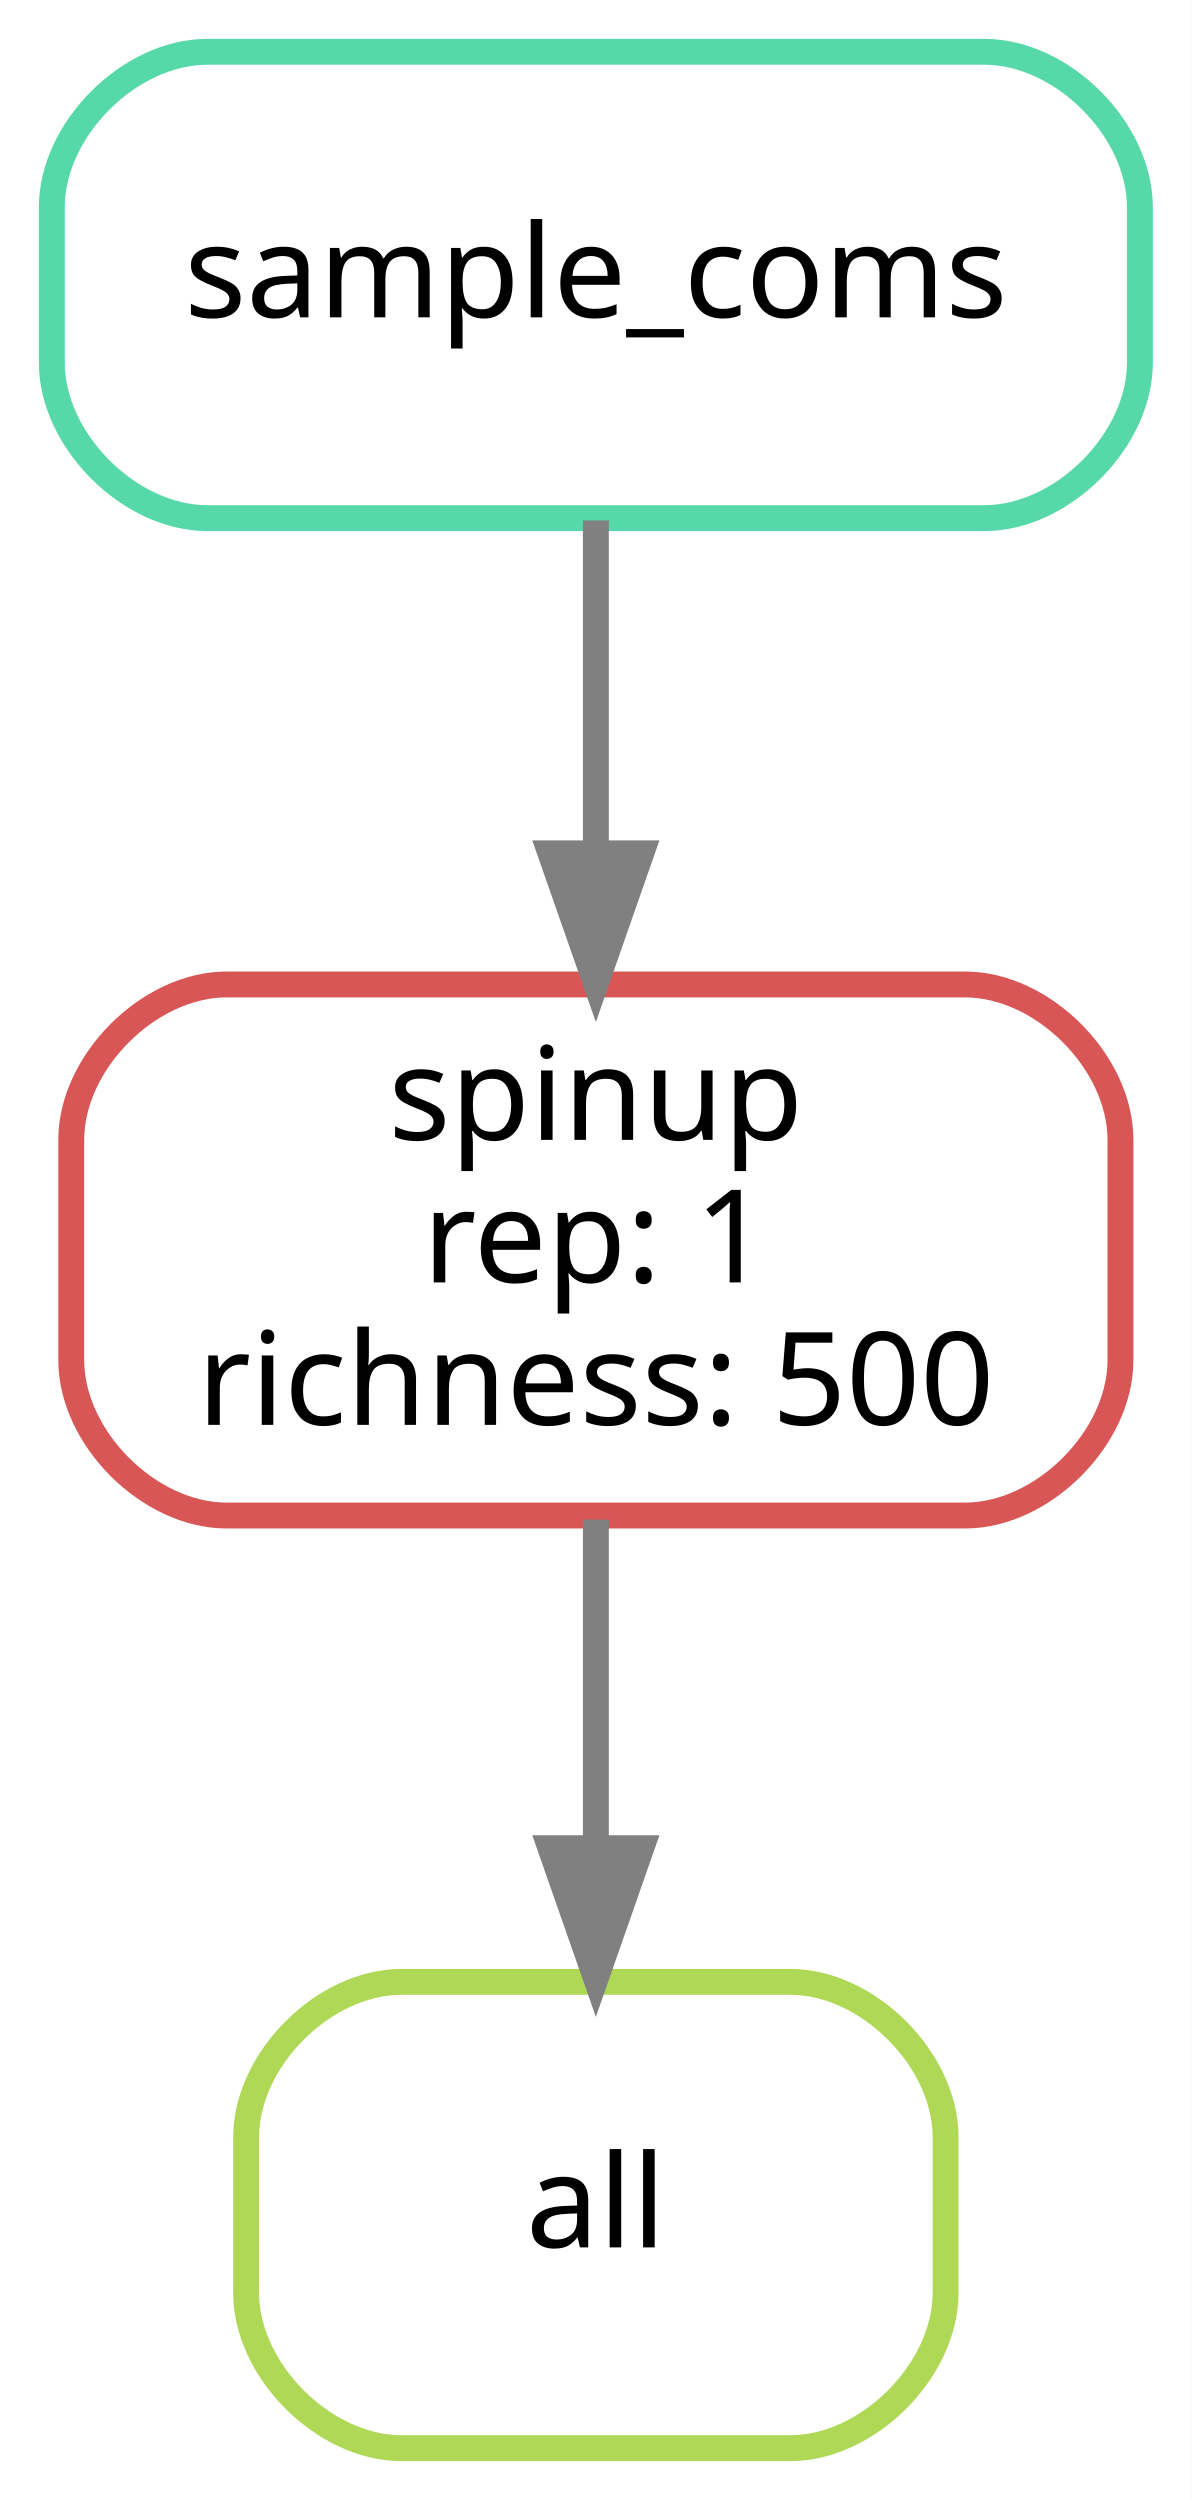
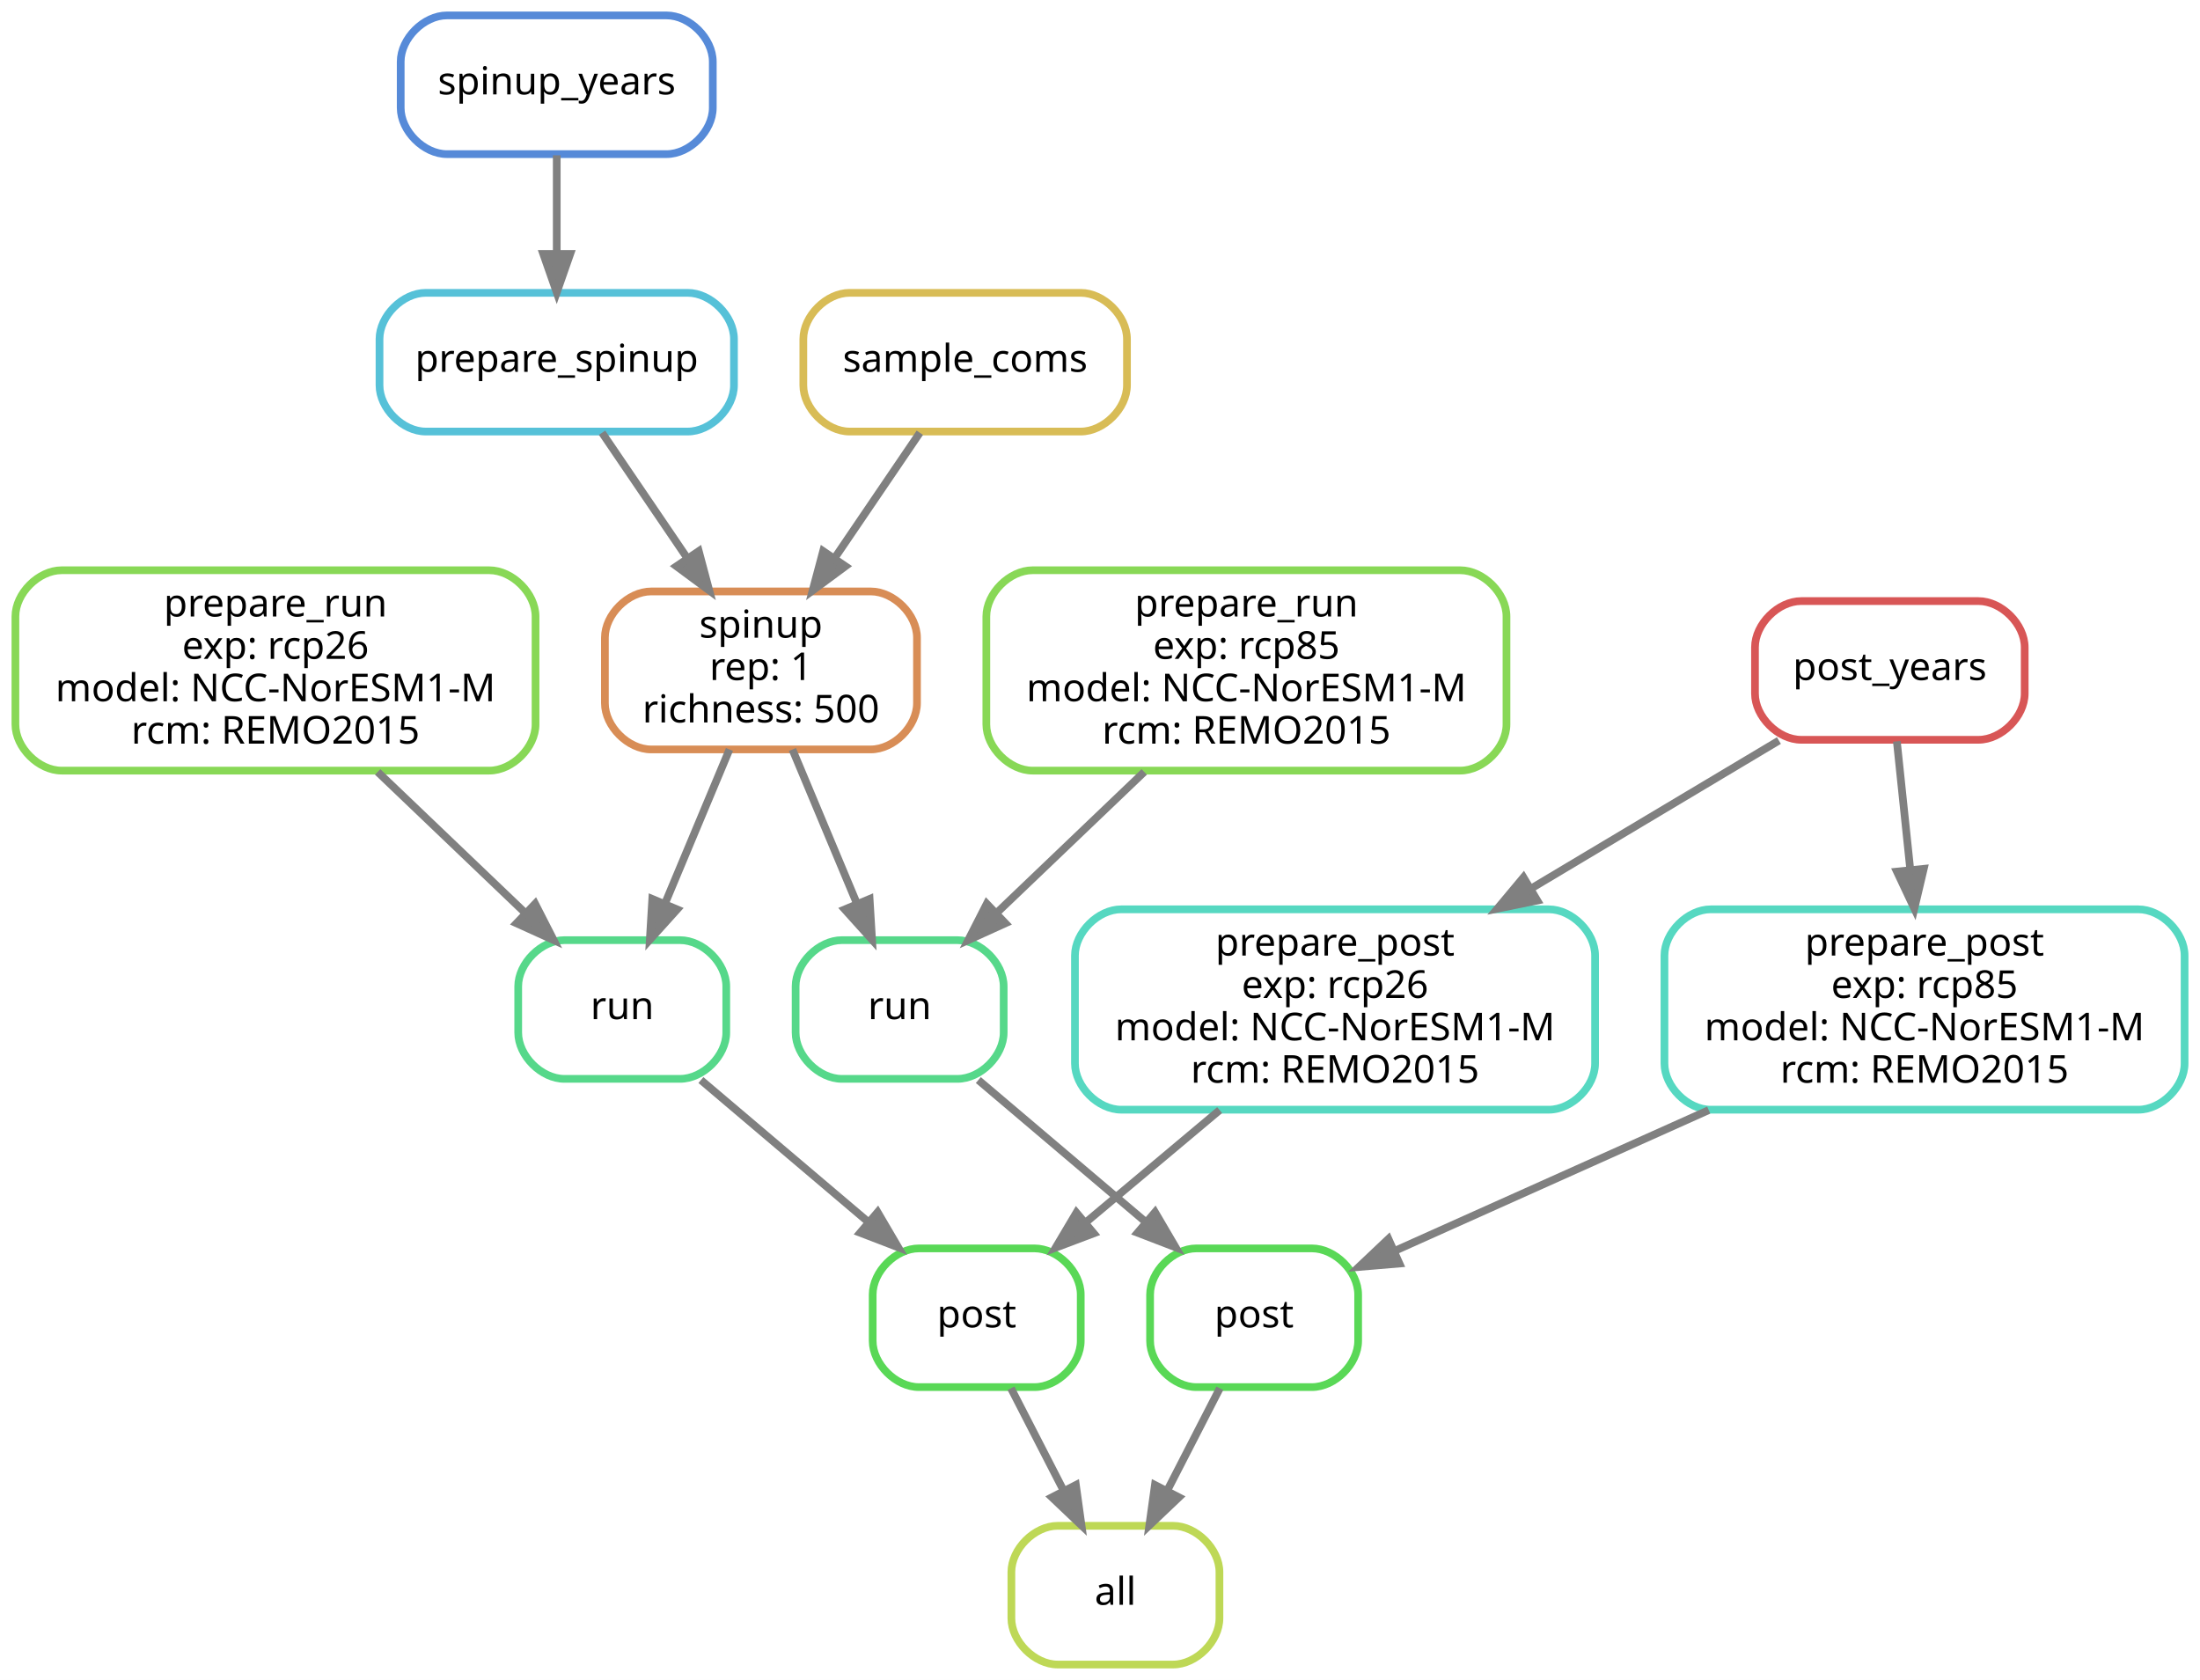
- <svg xmlns="http://www.w3.org/2000/svg" width="92pt" height="193pt" viewBox="0.00 0.00 92.00 193.00">
-   <g id="graph0" class="graph" transform="scale(1 1) rotate(0) translate(4 189)">
-     <polygon fill="white" stroke="transparent" points="-4,4 -4,-189 88,-189 88,4 -4,4" />
+ <svg xmlns="http://www.w3.org/2000/svg" width="571pt" height="436pt" viewBox="0.00 0.00 571.00 436.00">
+   <g id="graph0" class="graph" transform="scale(1 1) rotate(0) translate(4 432)">
+     <polygon fill="white" stroke="transparent" points="-4,4 -4,-432 567,-432 567,4 -4,4" />
    <g id="node1" class="node">
-       <path fill="none" stroke="#afd856" stroke-width="2" d="M57,-36C57,-36 27,-36 27,-36 21,-36 15,-30 15,-24 15,-24 15,-12 15,-12 15,-6 21,0 27,0 27,0 57,0 57,0 63,0 69,-6 69,-12 69,-12 69,-24 69,-24 69,-30 63,-36 57,-36" />
-       <text text-anchor="middle" x="42" y="-15.5" font-family="sans" font-size="10.00">all</text>
+       <path fill="none" stroke="#bed856" stroke-width="2" d="M300.5,-36C300.5,-36 270.5,-36 270.5,-36 264.5,-36 258.5,-30 258.5,-24 258.5,-24 258.5,-12 258.5,-12 258.5,-6 264.5,0 270.5,0 270.5,0 300.5,0 300.5,0 306.5,0 312.5,-6 312.5,-12 312.5,-12 312.5,-24 312.5,-24 312.5,-30 306.5,-36 300.5,-36" />
+       <text text-anchor="middle" x="285.5" y="-15.5" font-family="sans" font-size="10.00">all</text>
    </g>
    <g id="node2" class="node">
-       <path fill="none" stroke="#d85656" stroke-width="2" d="M70.5,-113C70.5,-113 13.5,-113 13.5,-113 7.5,-113 1.5,-107 1.5,-101 1.5,-101 1.5,-84 1.5,-84 1.5,-78 7.5,-72 13.5,-72 13.5,-72 70.5,-72 70.5,-72 76.5,-72 82.5,-78 82.5,-84 82.5,-84 82.5,-101 82.5,-101 82.5,-107 76.5,-113 70.5,-113" />
-       <text text-anchor="middle" x="42" y="-101" font-family="sans" font-size="10.00">spinup</text>
-       <text text-anchor="middle" x="42" y="-90" font-family="sans" font-size="10.00">rep: 1</text>
-       <text text-anchor="middle" x="42" y="-79" font-family="sans" font-size="10.00">richness: 500</text>
+       <path fill="none" stroke="#59d856" stroke-width="2" d="M264.5,-108C264.5,-108 234.5,-108 234.5,-108 228.5,-108 222.5,-102 222.5,-96 222.5,-96 222.5,-84 222.5,-84 222.5,-78 228.5,-72 234.5,-72 234.5,-72 264.5,-72 264.5,-72 270.5,-72 276.5,-78 276.5,-84 276.5,-84 276.5,-96 276.5,-96 276.5,-102 270.5,-108 264.5,-108" />
+       <text text-anchor="middle" x="249.5" y="-87.5" font-family="sans" font-size="10.00">post</text>
    </g>
    <g id="edge1" class="edge">
-       <path fill="none" stroke="grey" stroke-width="2" d="M42,-71.69C42,-63.91 42,-54.84 42,-46.45" />
-       <polygon fill="grey" stroke="grey" stroke-width="2" points="45.5,-46.32 42,-36.32 38.5,-46.32 45.5,-46.32" />
+       <path fill="none" stroke="grey" stroke-width="2" d="M258.4,-71.7C262.5,-63.73 267.45,-54.1 271.99,-45.26" />
+       <polygon fill="grey" stroke="grey" stroke-width="2" points="275.24,-46.6 276.7,-36.1 269.02,-43.4 275.24,-46.6" />
    </g>
    <g id="node3" class="node">
-       <path fill="none" stroke="#56d8a9" stroke-width="2" d="M72,-185C72,-185 12,-185 12,-185 6,-185 0,-179 0,-173 0,-173 0,-161 0,-161 0,-155 6,-149 12,-149 12,-149 72,-149 72,-149 78,-149 84,-155 84,-161 84,-161 84,-173 84,-173 84,-179 78,-185 72,-185" />
-       <text text-anchor="middle" x="42" y="-164.5" font-family="sans" font-size="10.00">sample_coms</text>
+       <path fill="none" stroke="#56d8c1" stroke-width="2" d="M398,-196C398,-196 287,-196 287,-196 281,-196 275,-190 275,-184 275,-184 275,-156 275,-156 275,-150 281,-144 287,-144 287,-144 398,-144 398,-144 404,-144 410,-150 410,-156 410,-156 410,-184 410,-184 410,-190 404,-196 398,-196" />
+       <text text-anchor="middle" x="342.5" y="-184" font-family="sans" font-size="10.00">prepare_post</text>
+       <text text-anchor="middle" x="342.5" y="-173" font-family="sans" font-size="10.00">exp: rcp26</text>
+       <text text-anchor="middle" x="342.5" y="-162" font-family="sans" font-size="10.00">model: NCC-NorESM1-M</text>
+       <text text-anchor="middle" x="342.5" y="-151" font-family="sans" font-size="10.00">rcm: REMO2015</text>
+     </g>
+     <g id="edge3" class="edge">
+       <path fill="none" stroke="grey" stroke-width="2" d="M312.56,-143.89C301.37,-134.5 288.7,-123.88 277.67,-114.63" />
+       <polygon fill="grey" stroke="grey" stroke-width="2" points="279.88,-111.91 269.97,-108.17 275.38,-117.28 279.88,-111.91" />
+     </g>
+     <g id="node4" class="node">
+       <path fill="none" stroke="#d85656" stroke-width="2" d="M509.5,-276C509.5,-276 463.5,-276 463.5,-276 457.5,-276 451.5,-270 451.5,-264 451.5,-264 451.5,-252 451.5,-252 451.5,-246 457.5,-240 463.5,-240 463.5,-240 509.5,-240 509.5,-240 515.5,-240 521.5,-246 521.5,-252 521.5,-252 521.5,-264 521.5,-264 521.5,-270 515.5,-276 509.5,-276" />
+       <text text-anchor="middle" x="486.5" y="-255.5" font-family="sans" font-size="10.00">post_years</text>
+     </g>
+     <g id="edge5" class="edge">
+       <path fill="none" stroke="grey" stroke-width="2" d="M457.71,-239.8C439.31,-228.82 414.95,-214.27 393.36,-201.38" />
+       <polygon fill="grey" stroke="grey" stroke-width="2" points="395,-198.28 384.62,-196.16 391.41,-204.29 395,-198.28" />
+     </g>
+     <g id="node12" class="node">
+       <path fill="none" stroke="#56d8c1" stroke-width="2" d="M551,-196C551,-196 440,-196 440,-196 434,-196 428,-190 428,-184 428,-184 428,-156 428,-156 428,-150 434,-144 440,-144 440,-144 551,-144 551,-144 557,-144 563,-150 563,-156 563,-156 563,-184 563,-184 563,-190 557,-196 551,-196" />
+       <text text-anchor="middle" x="495.5" y="-184" font-family="sans" font-size="10.00">prepare_post</text>
+       <text text-anchor="middle" x="495.5" y="-173" font-family="sans" font-size="10.00">exp: rcp85</text>
+       <text text-anchor="middle" x="495.5" y="-162" font-family="sans" font-size="10.00">model: NCC-NorESM1-M</text>
+       <text text-anchor="middle" x="495.5" y="-151" font-family="sans" font-size="10.00">rcm: REMO2015</text>
+     </g>
+     <g id="edge13" class="edge">
+       <path fill="none" stroke="grey" stroke-width="2" d="M488.32,-239.6C489.32,-230.05 490.6,-217.86 491.79,-206.41" />
+       <polygon fill="grey" stroke="grey" stroke-width="2" points="495.3,-206.51 492.86,-196.2 488.34,-205.79 495.3,-206.51" />
+     </g>
+     <g id="node5" class="node">
+       <path fill="none" stroke="#56d88a" stroke-width="2" d="M172.5,-188C172.5,-188 142.5,-188 142.5,-188 136.5,-188 130.5,-182 130.5,-176 130.5,-176 130.5,-164 130.5,-164 130.5,-158 136.5,-152 142.5,-152 142.5,-152 172.5,-152 172.5,-152 178.5,-152 184.5,-158 184.5,-164 184.5,-164 184.5,-176 184.5,-176 184.5,-182 178.5,-188 172.5,-188" />
+       <text text-anchor="middle" x="157.5" y="-167.5" font-family="sans" font-size="10.00">run</text>
+     </g>
+     <g id="edge4" class="edge">
+       <path fill="none" stroke="grey" stroke-width="2" d="M177.92,-151.69C190.66,-140.88 207.25,-126.82 221.25,-114.95" />
+       <polygon fill="grey" stroke="grey" stroke-width="2" points="223.78,-117.4 229.14,-108.26 219.25,-112.06 223.78,-117.4" />
+     </g>
+     <g id="node6" class="node">
+       <path fill="none" stroke="#88d856" stroke-width="2" d="M123,-284C123,-284 12,-284 12,-284 6,-284 0,-278 0,-272 0,-272 0,-244 0,-244 0,-238 6,-232 12,-232 12,-232 123,-232 123,-232 129,-232 135,-238 135,-244 135,-244 135,-272 135,-272 135,-278 129,-284 123,-284" />
+       <text text-anchor="middle" x="67.5" y="-272" font-family="sans" font-size="10.00">prepare_run</text>
+       <text text-anchor="middle" x="67.5" y="-261" font-family="sans" font-size="10.00">exp: rcp26</text>
+       <text text-anchor="middle" x="67.5" y="-250" font-family="sans" font-size="10.00">model: NCC-NorESM1-M</text>
+       <text text-anchor="middle" x="67.5" y="-239" font-family="sans" font-size="10.00">rcm: REMO2015</text>
+     </g>
+     <g id="edge6" class="edge">
+       <path fill="none" stroke="grey" stroke-width="2" d="M94.02,-231.66C106.1,-220.12 120.33,-206.52 132.25,-195.13" />
+       <polygon fill="grey" stroke="grey" stroke-width="2" points="134.89,-197.44 139.71,-188 130.06,-192.38 134.89,-197.44" />
+     </g>
+     <g id="node7" class="node">
+       <path fill="none" stroke="#d88d56" stroke-width="2" d="M222,-278.5C222,-278.5 165,-278.5 165,-278.5 159,-278.5 153,-272.5 153,-266.5 153,-266.5 153,-249.5 153,-249.5 153,-243.5 159,-237.5 165,-237.5 165,-237.5 222,-237.5 222,-237.5 228,-237.5 234,-243.5 234,-249.5 234,-249.5 234,-266.5 234,-266.5 234,-272.5 228,-278.5 222,-278.5" />
+       <text text-anchor="middle" x="193.5" y="-266.5" font-family="sans" font-size="10.00">spinup</text>
+       <text text-anchor="middle" x="193.5" y="-255.5" font-family="sans" font-size="10.00">rep: 1</text>
+       <text text-anchor="middle" x="193.5" y="-244.5" font-family="sans" font-size="10.00">richness: 500</text>
+     </g>
+     <g id="edge7" class="edge">
+       <path fill="none" stroke="grey" stroke-width="2" d="M185.33,-237.49C180.37,-225.64 173.98,-210.36 168.57,-197.44" />
+       <polygon fill="grey" stroke="grey" stroke-width="2" points="171.75,-195.98 164.66,-188.11 165.3,-198.69 171.75,-195.98" />
+     </g>
+     <g id="node13" class="node">
+       <path fill="none" stroke="#56d88a" stroke-width="2" d="M244.5,-188C244.5,-188 214.5,-188 214.5,-188 208.5,-188 202.5,-182 202.5,-176 202.5,-176 202.5,-164 202.5,-164 202.5,-158 208.5,-152 214.5,-152 214.5,-152 244.5,-152 244.5,-152 250.5,-152 256.5,-158 256.5,-164 256.5,-164 256.5,-176 256.5,-176 256.5,-182 250.5,-188 244.5,-188" />
+       <text text-anchor="middle" x="229.5" y="-167.5" font-family="sans" font-size="10.00">run</text>
+     </g>
+     <g id="edge15" class="edge">
+       <path fill="none" stroke="grey" stroke-width="2" d="M201.67,-237.49C206.63,-225.64 213.02,-210.36 218.43,-197.44" />
+       <polygon fill="grey" stroke="grey" stroke-width="2" points="221.7,-198.69 222.34,-188.11 215.25,-195.98 221.7,-198.69" />
+     </g>
+     <g id="node8" class="node">
+       <path fill="none" stroke="#56c1d8" stroke-width="2" d="M174.5,-356C174.5,-356 106.5,-356 106.5,-356 100.5,-356 94.5,-350 94.5,-344 94.5,-344 94.5,-332 94.5,-332 94.5,-326 100.5,-320 106.5,-320 106.5,-320 174.5,-320 174.5,-320 180.5,-320 186.5,-326 186.5,-332 186.5,-332 186.5,-344 186.5,-344 186.5,-350 180.5,-356 174.5,-356" />
+       <text text-anchor="middle" x="140.5" y="-335.5" font-family="sans" font-size="10.00">prepare_spinup</text>
+     </g>
+     <g id="edge8" class="edge">
+       <path fill="none" stroke="grey" stroke-width="2" d="M152.26,-319.69C158.76,-310.13 166.99,-298.01 174.39,-287.13" />
+       <polygon fill="grey" stroke="grey" stroke-width="2" points="177.36,-288.97 180.09,-278.74 171.57,-285.04 177.36,-288.97" />
+     </g>
+     <g id="node9" class="node">
+       <path fill="none" stroke="#568ad8" stroke-width="2" d="M169,-428C169,-428 112,-428 112,-428 106,-428 100,-422 100,-416 100,-416 100,-404 100,-404 100,-398 106,-392 112,-392 112,-392 169,-392 169,-392 175,-392 181,-398 181,-404 181,-404 181,-416 181,-416 181,-422 175,-428 169,-428" />
+       <text text-anchor="middle" x="140.5" y="-407.5" font-family="sans" font-size="10.00">spinup_years</text>
+     </g>
+     <g id="edge10" class="edge">
+       <path fill="none" stroke="grey" stroke-width="2" d="M140.5,-391.7C140.5,-383.98 140.5,-374.71 140.5,-366.11" />
+       <polygon fill="grey" stroke="grey" stroke-width="2" points="144,-366.1 140.5,-356.1 137,-366.1 144,-366.1" />
+     </g>
+     <g id="node10" class="node">
+       <path fill="none" stroke="#d8bc56" stroke-width="2" d="M276.5,-356C276.5,-356 216.5,-356 216.5,-356 210.5,-356 204.5,-350 204.5,-344 204.5,-344 204.5,-332 204.5,-332 204.5,-326 210.5,-320 216.5,-320 216.5,-320 276.5,-320 276.5,-320 282.5,-320 288.5,-326 288.5,-332 288.5,-332 288.5,-344 288.5,-344 288.5,-350 282.5,-356 276.5,-356" />
+       <text text-anchor="middle" x="246.5" y="-335.5" font-family="sans" font-size="10.00">sample_coms</text>
+     </g>
+     <g id="edge9" class="edge">
+       <path fill="none" stroke="grey" stroke-width="2" d="M234.74,-319.69C228.24,-310.13 220.01,-298.01 212.61,-287.13" />
+       <polygon fill="grey" stroke="grey" stroke-width="2" points="215.43,-285.04 206.91,-278.74 209.64,-288.97 215.43,-285.04" />
+     </g>
+     <g id="node11" class="node">
+       <path fill="none" stroke="#59d856" stroke-width="2" d="M336.5,-108C336.5,-108 306.5,-108 306.5,-108 300.5,-108 294.5,-102 294.5,-96 294.5,-96 294.5,-84 294.5,-84 294.5,-78 300.5,-72 306.5,-72 306.5,-72 336.5,-72 336.5,-72 342.5,-72 348.5,-78 348.5,-84 348.5,-84 348.5,-96 348.5,-96 348.5,-102 342.5,-108 336.5,-108" />
+       <text text-anchor="middle" x="321.5" y="-87.5" font-family="sans" font-size="10.00">post</text>
    </g>
    <g id="edge2" class="edge">
-       <path fill="none" stroke="grey" stroke-width="2" d="M42,-148.82C42,-141.2 42,-132 42,-123.32" />
-       <polygon fill="grey" stroke="grey" stroke-width="2" points="45.5,-123.12 42,-113.12 38.5,-123.12 45.5,-123.12" />
+       <path fill="none" stroke="grey" stroke-width="2" d="M312.6,-71.7C308.5,-63.73 303.55,-54.1 299.01,-45.26" />
+       <polygon fill="grey" stroke="grey" stroke-width="2" points="301.98,-43.4 294.3,-36.1 295.76,-46.6 301.98,-43.4" />
+     </g>
+     <g id="edge11" class="edge">
+       <path fill="none" stroke="grey" stroke-width="2" d="M439.49,-143.89C412.77,-131.91 381.56,-117.93 357.96,-107.34" />
+       <polygon fill="grey" stroke="grey" stroke-width="2" points="359.22,-104.07 348.67,-103.18 356.36,-110.46 359.22,-104.07" />
+     </g>
+     <g id="edge12" class="edge">
+       <path fill="none" stroke="grey" stroke-width="2" d="M249.92,-151.69C262.66,-140.88 279.25,-126.82 293.25,-114.95" />
+       <polygon fill="grey" stroke="grey" stroke-width="2" points="295.78,-117.4 301.14,-108.26 291.25,-112.06 295.78,-117.4" />
+     </g>
+     <g id="node14" class="node">
+       <path fill="none" stroke="#88d856" stroke-width="2" d="M375,-284C375,-284 264,-284 264,-284 258,-284 252,-278 252,-272 252,-272 252,-244 252,-244 252,-238 258,-232 264,-232 264,-232 375,-232 375,-232 381,-232 387,-238 387,-244 387,-244 387,-272 387,-272 387,-278 381,-284 375,-284" />
+       <text text-anchor="middle" x="319.5" y="-272" font-family="sans" font-size="10.00">prepare_run</text>
+       <text text-anchor="middle" x="319.5" y="-261" font-family="sans" font-size="10.00">exp: rcp85</text>
+       <text text-anchor="middle" x="319.5" y="-250" font-family="sans" font-size="10.00">model: NCC-NorESM1-M</text>
+       <text text-anchor="middle" x="319.5" y="-239" font-family="sans" font-size="10.00">rcm: REMO2015</text>
+     </g>
+     <g id="edge14" class="edge">
+       <path fill="none" stroke="grey" stroke-width="2" d="M292.98,-231.66C280.9,-220.12 266.67,-206.52 254.75,-195.13" />
+       <polygon fill="grey" stroke="grey" stroke-width="2" points="256.94,-192.38 247.29,-188 252.11,-197.44 256.94,-192.38" />
    </g>
  </g>
</svg>
